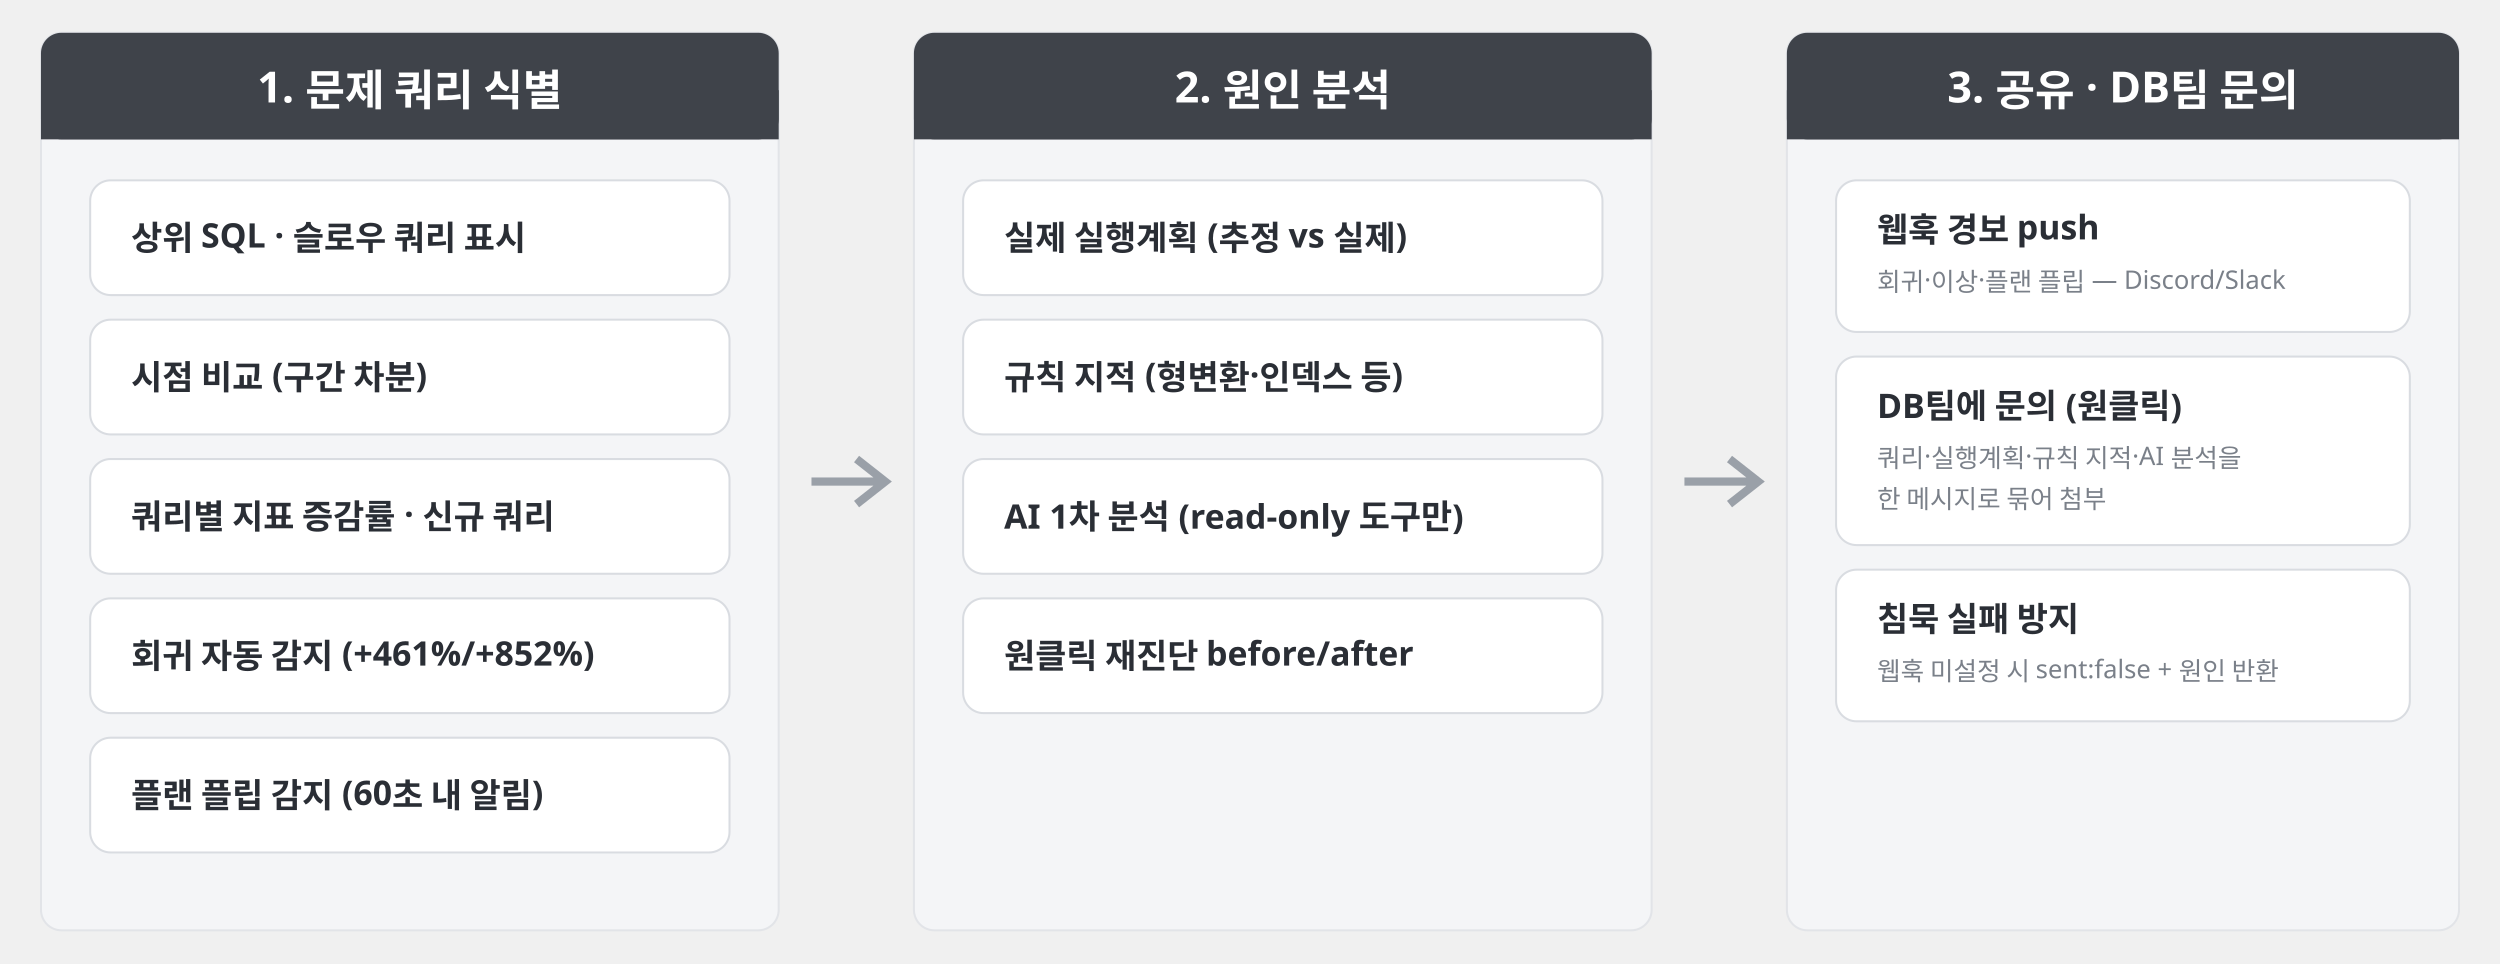
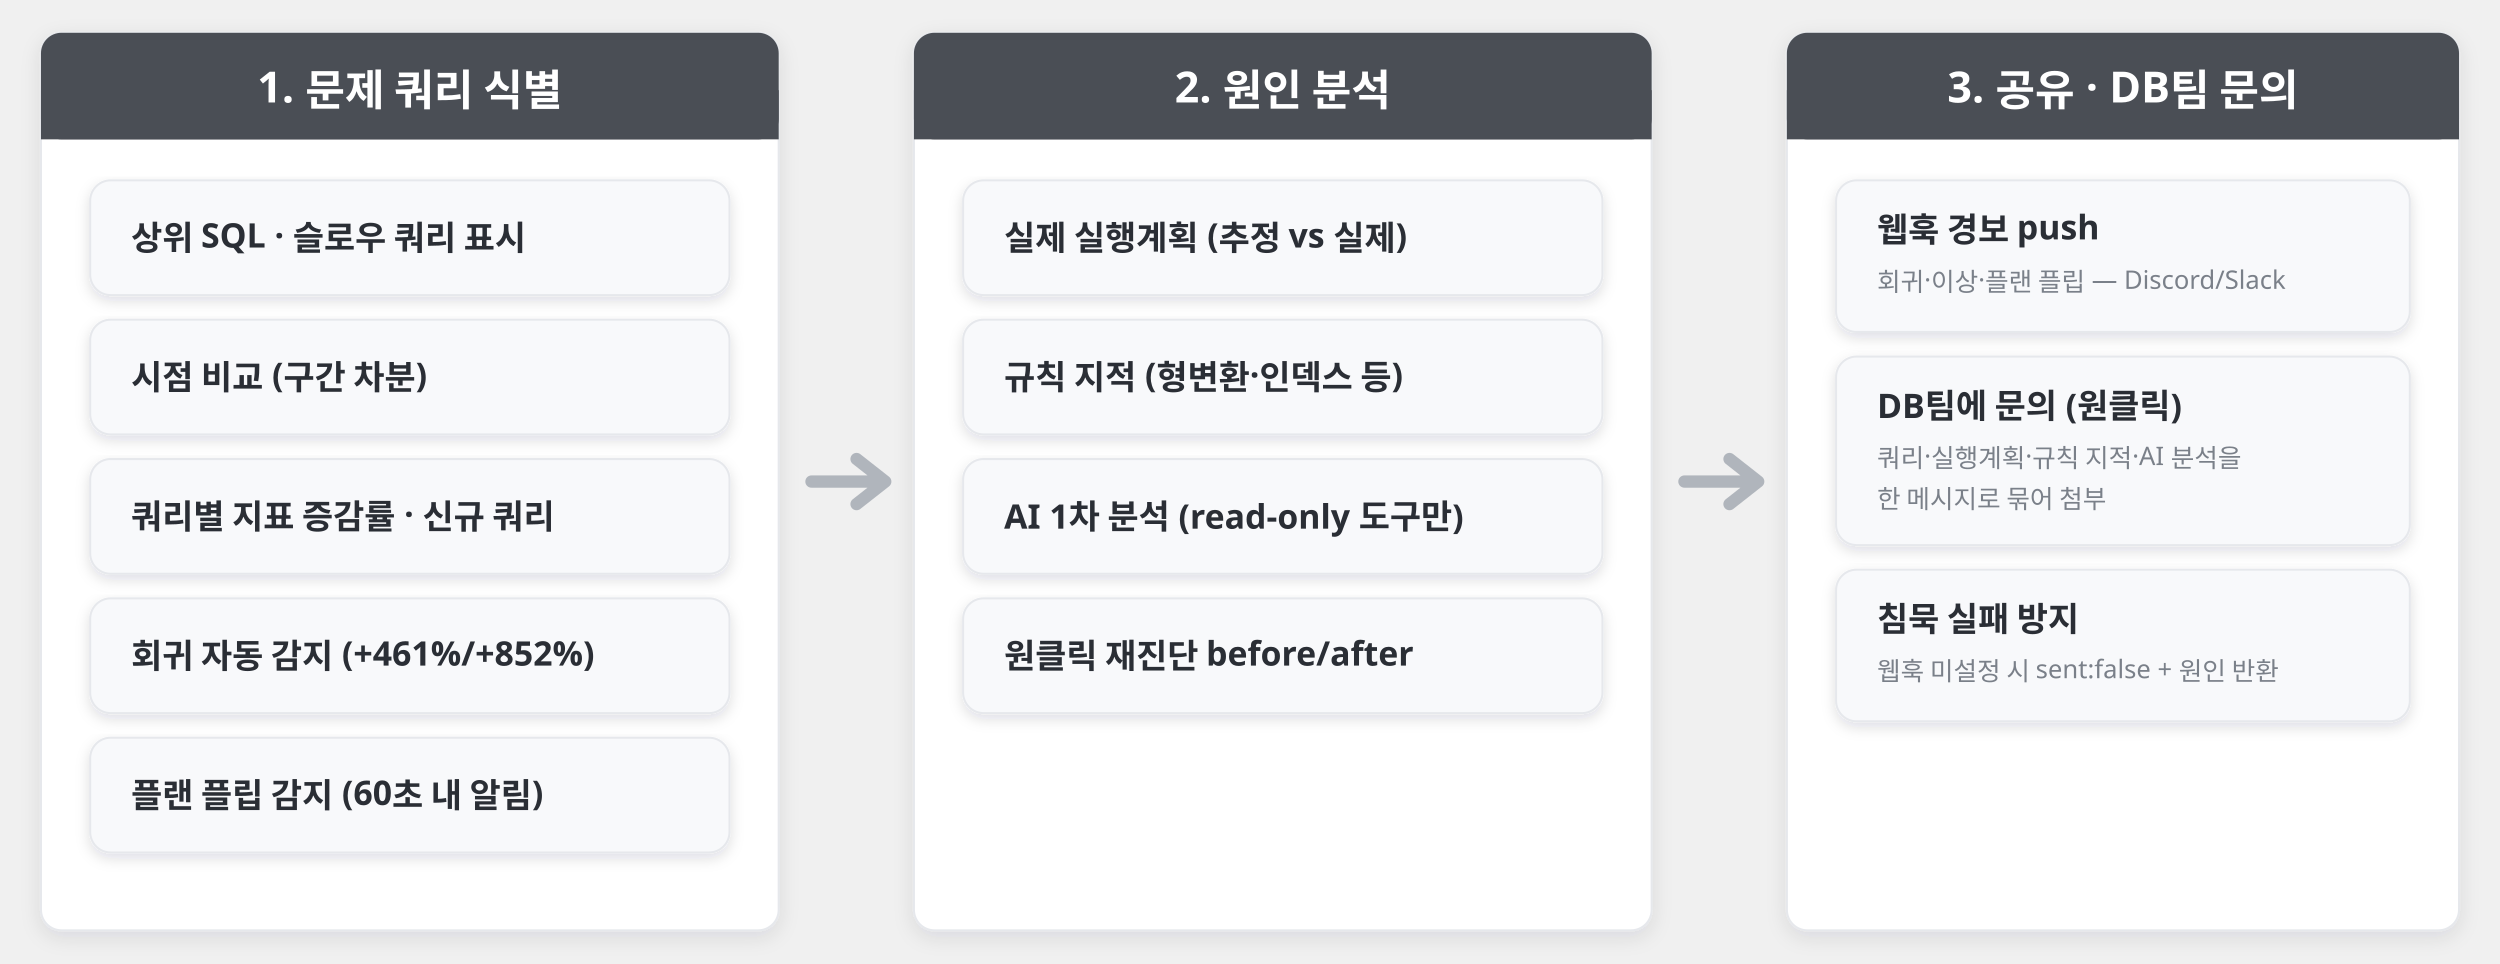
<svg xmlns="http://www.w3.org/2000/svg" viewBox="0 0 1220 470" font-family="Apple SD Gothic Neo, NanumGothic, sans-serif">
+   <defs>
+     <filter id="cardshadow" x="-8%" y="-8%" width="116%" height="130%">
+       <feDropShadow dx="0" dy="2.5" stdDeviation="3.5" flood-color="#1c2430" flood-opacity="0.13" />
+     </filter>
+     <filter id="colshadow" x="-6%" y="-6%" width="112%" height="118%">
+       <feDropShadow dx="0" dy="3" stdDeviation="5" flood-color="#1c2430" flood-opacity="0.10" />
+     </filter>
+   </defs>
  <style>
-     .hd { fill:#3f434a; } .hdt { fill:#ffffff; font-size:21px; font-weight:800; }
-     .col { fill:#f4f5f7; stroke:#e2e4e8; }
-     .card { fill:#ffffff; stroke:#d9dce1; rx:10; }
+     .hd { fill:#4a4e55; } .hdt { fill:#ffffff; font-size:21px; font-weight:800; }
+     .col { fill:#ffffff; stroke:#e6e8ec; filter:url(#colshadow); }
+     .card { fill:#f8f9fb; stroke:#e6e8ec; filter:url(#cardshadow); }
    .ct { fill:#2a2e35; font-size:16.5px; font-weight:600; }
    .cs { fill:#7a8089; font-size:12.5px; }
-     .arrow { stroke:#9aa0a8; stroke-width:4; fill:none; }
+     .arrow { stroke:#b0b5bc; stroke-width:6; fill:none; stroke-linecap:round; stroke-linejoin:round; }
    @media (prefers-color-scheme: dark) {
      .col { fill:#f4f5f7; } /* 문서 인쇄용 고정 팔레트 */
    }
  </style>
  <rect class="col" x="20" y="16" width="360" height="438" rx="10" />
  <rect class="hd" x="20" y="16" width="360" height="52" rx="10" />
  <rect class="hd" x="20" y="44" width="360" height="24" />
  <text class="hdt" x="200" y="50" text-anchor="middle">1. 문제 쿼리 식별</text>
  <g>
    <rect class="card" x="44" y="88" width="312" height="56" rx="10" />
    <text class="ct" x="64" y="122">상위 SQL · 슬로우 쿼리 표시</text>
    <rect class="card" x="44" y="156" width="312" height="56" rx="10" />
    <text class="ct" x="64" y="190">시점 비교 (구간 차분)</text>
    <rect class="card" x="44" y="224" width="312" height="56" rx="10" />
    <text class="ct" x="64" y="258">쿼리별 지표 증감률 · 신규 쿼리</text>
    <rect class="card" x="44" y="292" width="312" height="56" rx="10" />
    <text class="ct" x="64" y="326">회귀 자동 감지 (+461%/+852%)</text>
    <rect class="card" x="44" y="360" width="312" height="56" rx="10" />
    <text class="ct" x="64" y="394">플랜 플립 감지 (60초 내 알림)</text>
  </g>
  <path class="arrow" d="M396 235 h34 m-12 -11 l14 11 l-14 11" />
  <rect class="col" x="446" y="16" width="360" height="438" rx="10" />
  <rect class="hd" x="446" y="16" width="360" height="52" rx="10" />
  <rect class="hd" x="446" y="44" width="360" height="24" />
  <text class="hdt" x="626" y="50" text-anchor="middle">2. 원인 분석</text>
  <g>
    <rect class="card" x="470" y="88" width="312" height="56" rx="10" />
    <text class="ct" x="490" y="122">실제 실행계획 (추정 vs 실제)</text>
    <rect class="card" x="470" y="156" width="312" height="56" rx="10" />
    <text class="ct" x="490" y="190">규칙 지적 (형변환·인덱스 등)</text>
    <rect class="card" x="470" y="224" width="312" height="56" rx="10" />
    <text class="ct" x="490" y="258">AI 1차 분석 (read-only 도구만)</text>
    <rect class="card" x="470" y="292" width="312" height="56" rx="10" />
    <text class="ct" x="490" y="326">원클릭 재진단 before/after</text>
  </g>
  <path class="arrow" d="M822 235 h34 m-12 -11 l14 11 l-14 11" />
  <rect class="col" x="872" y="16" width="328" height="438" rx="10" />
  <rect class="hd" x="872" y="16" width="328" height="52" rx="10" />
  <rect class="hd" x="872" y="44" width="328" height="24" />
  <text class="hdt" x="1036" y="50" text-anchor="middle">3. 공유 · DB팀 문의</text>
  <g>
    <rect class="card" x="896" y="88" width="280" height="74" rx="10" />
    <text class="ct" x="916" y="118">웹훅 경보 push</text>
    <text class="cs" x="916" y="142">회귀·이상·플랜 플립 — Discord/Slack</text>
    <rect class="card" x="896" y="174" width="280" height="92" rx="10" />
    <text class="ct" x="916" y="204">DB팀에 문의 (원클릭)</text>
    <text class="cs" x="916" y="228">쿼리·실행계획·규칙 지적·AI 분석을</text>
    <text class="cs" x="916" y="248">한 메시지로 묶어 첨부</text>
    <rect class="card" x="896" y="278" width="280" height="74" rx="10" />
    <text class="ct" x="916" y="308">침묵 실패 방지</text>
    <text class="cs" x="916" y="332">웹훅 미설정 시 sent:false + 원인 반환</text>
  </g>
</svg>
